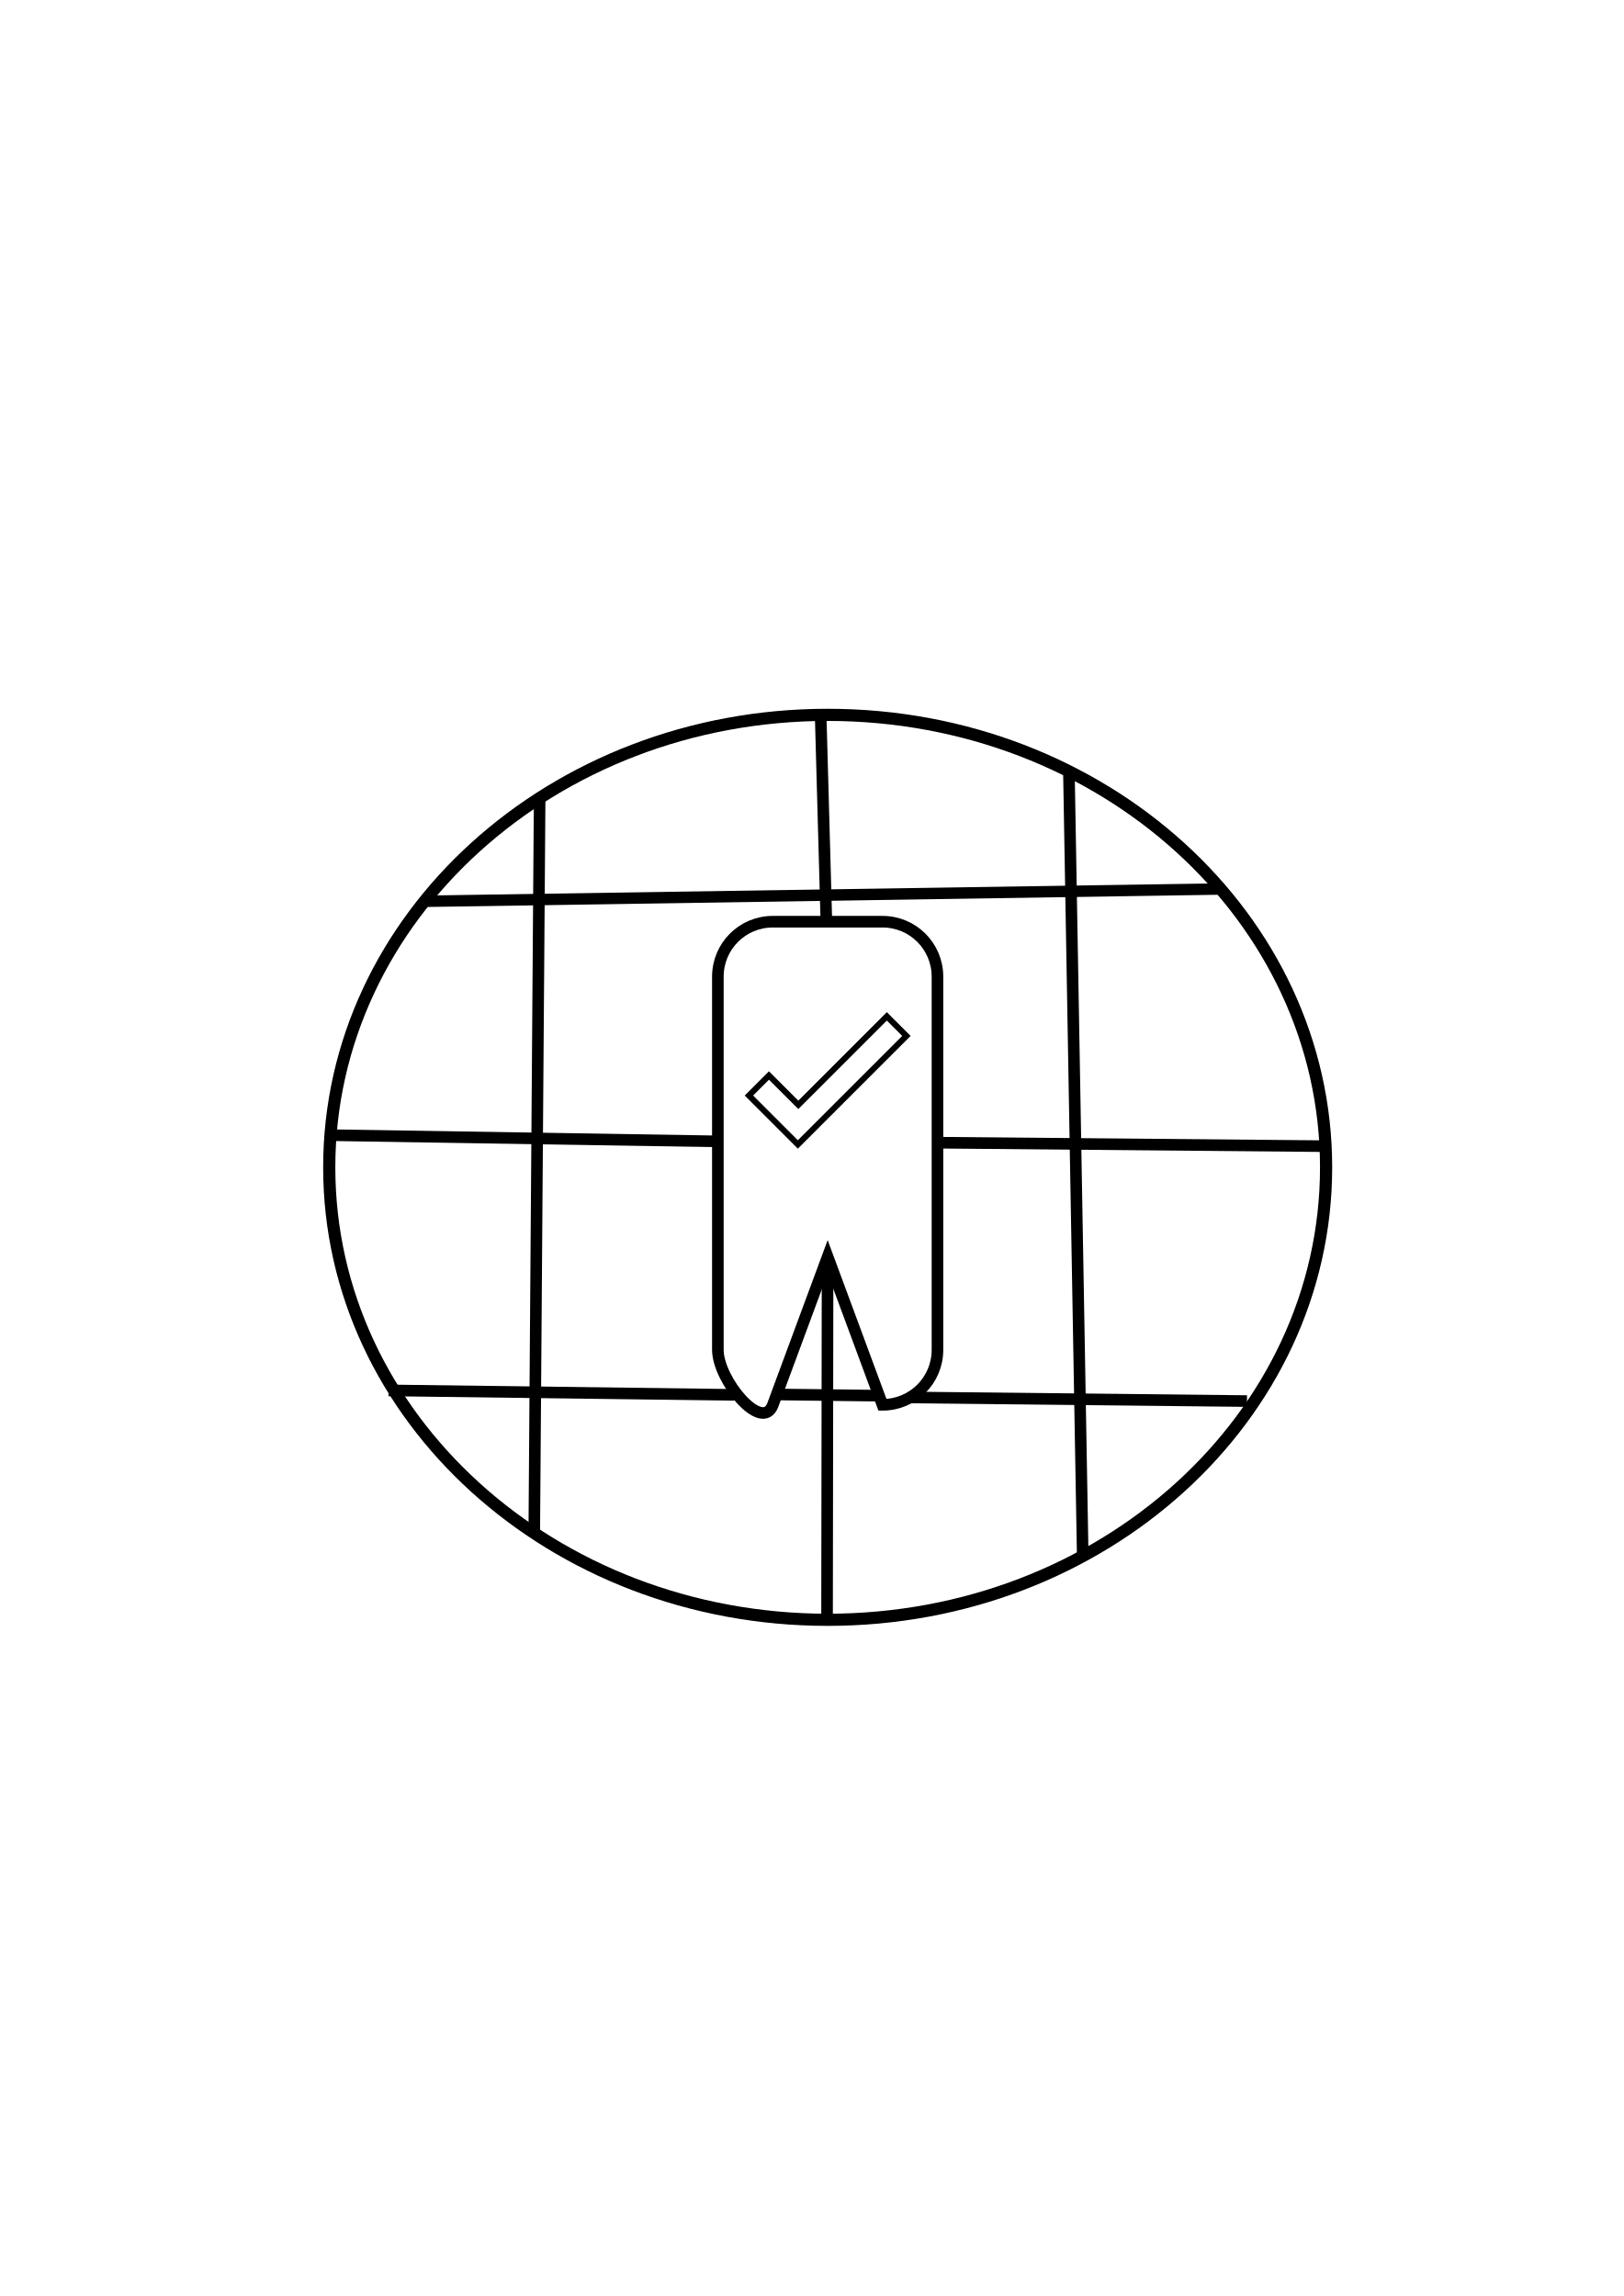
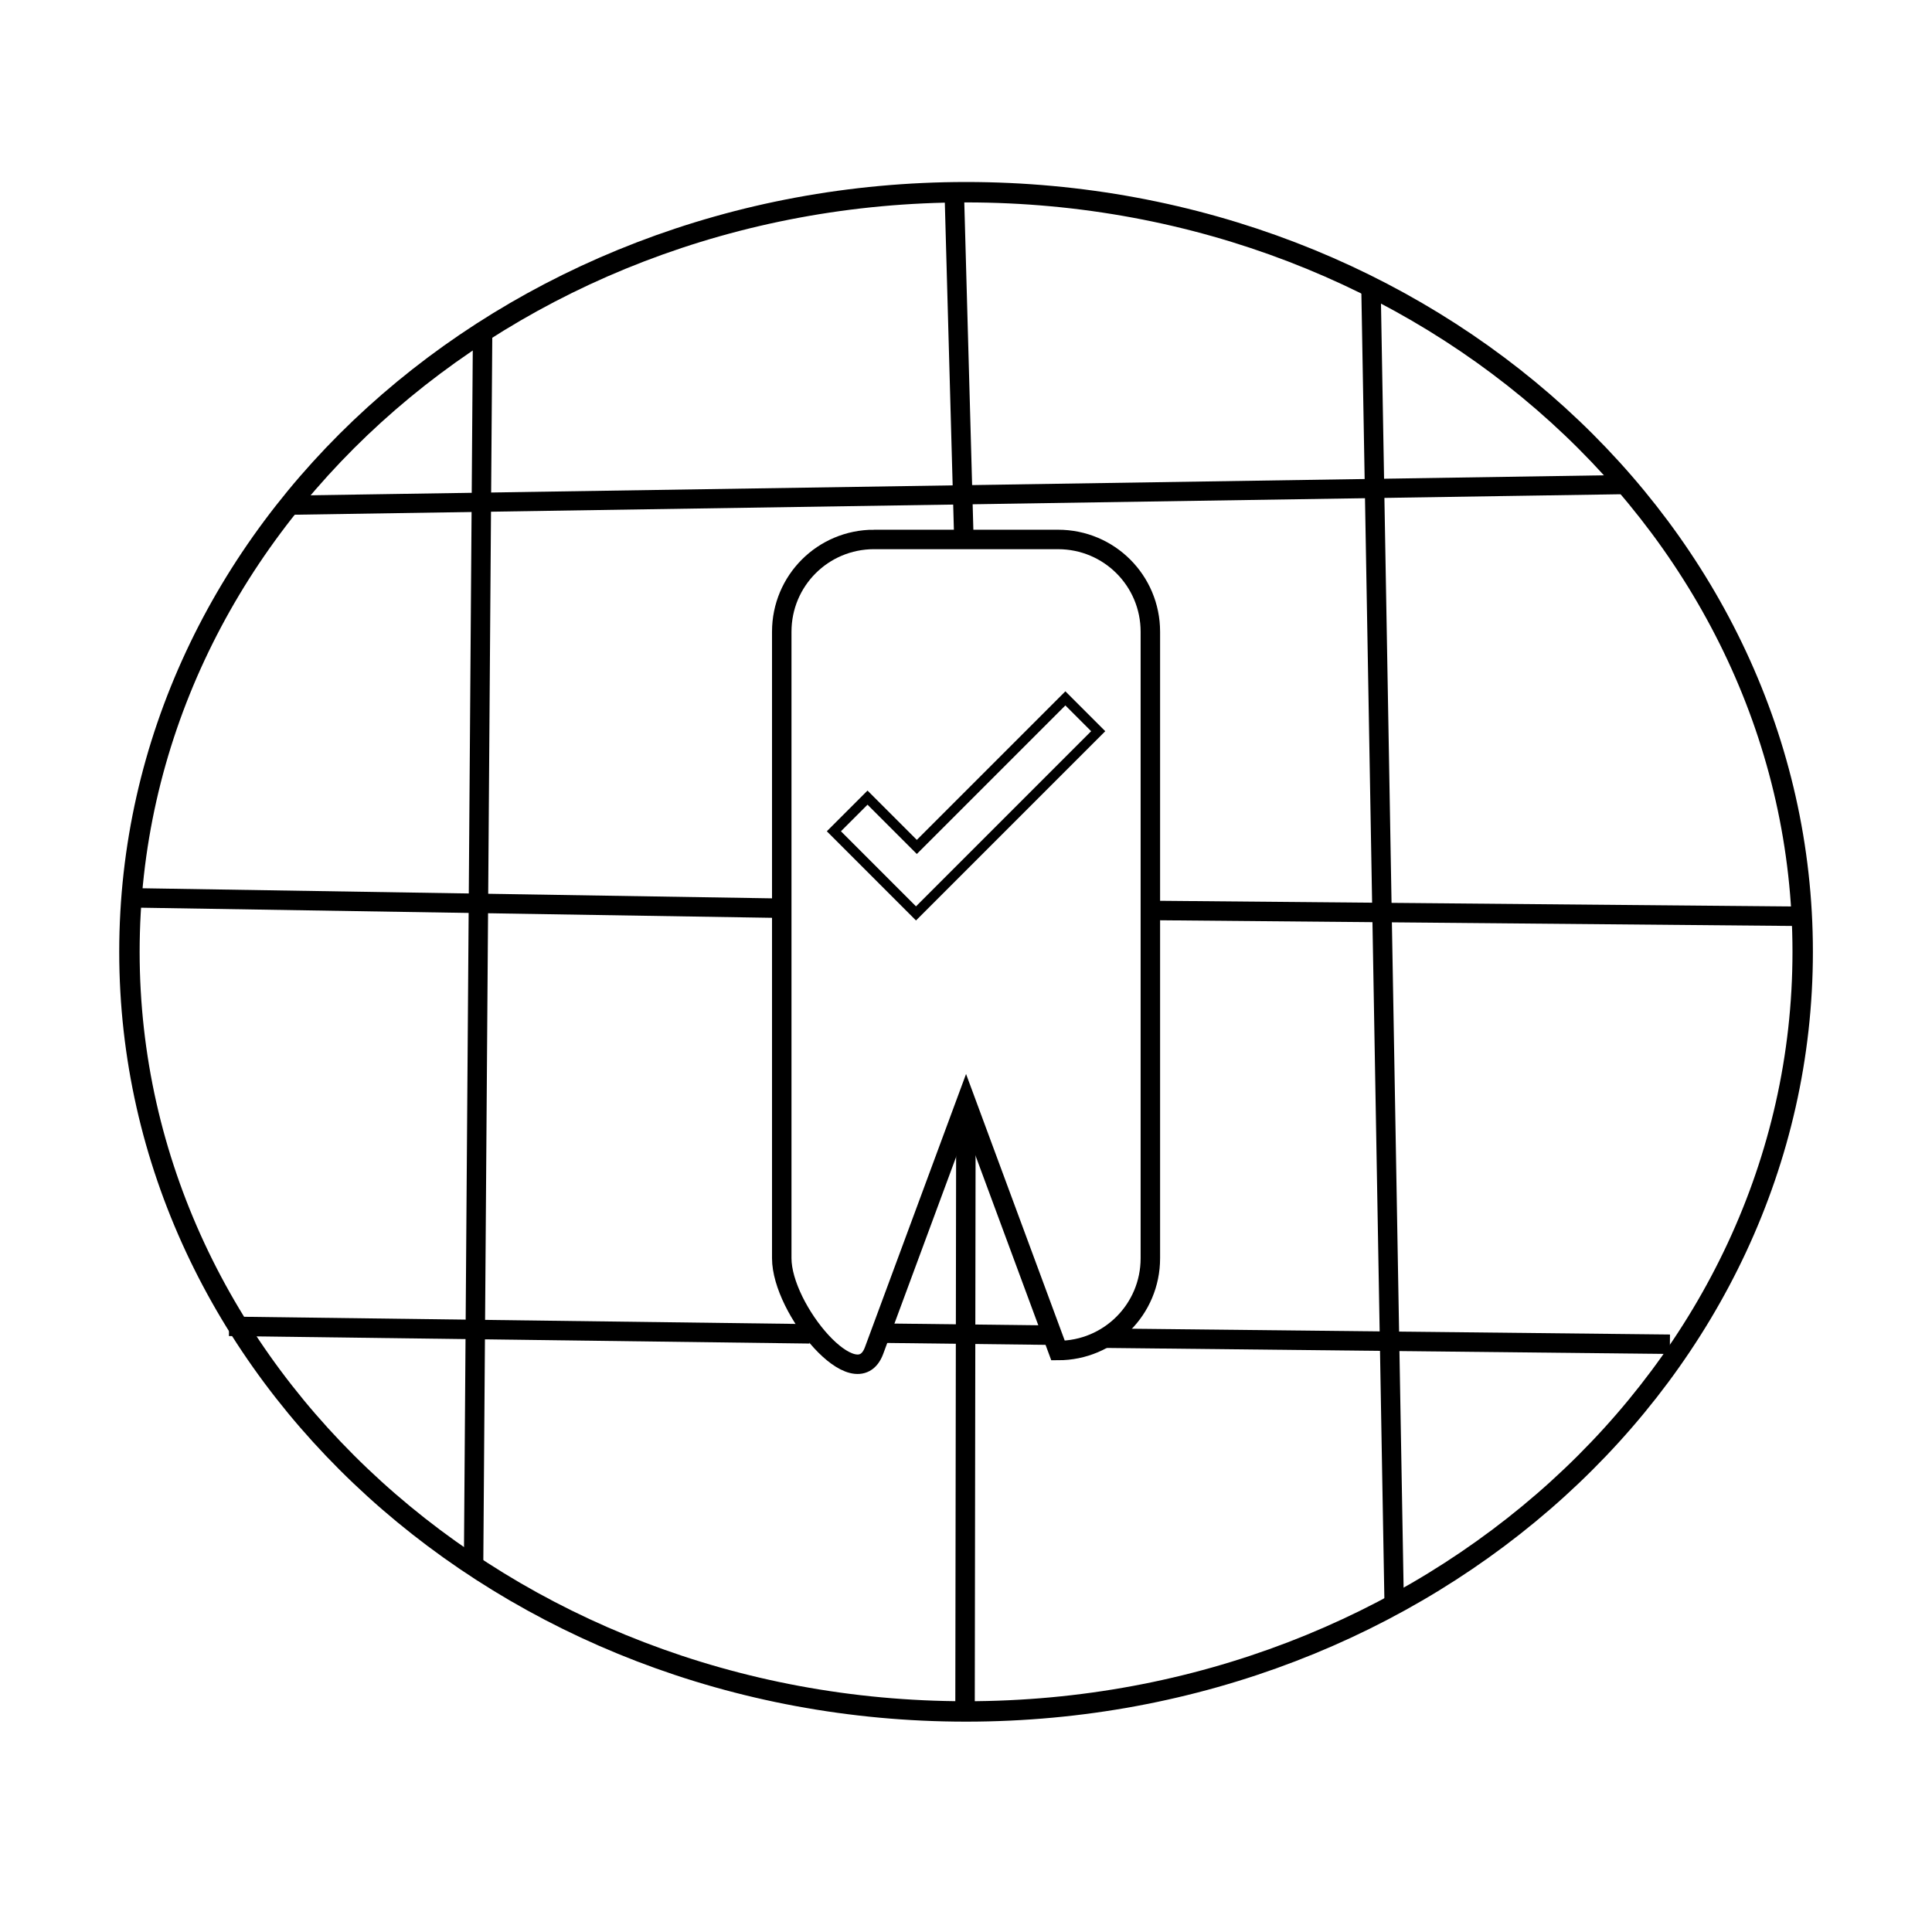
- <svg xmlns="http://www.w3.org/2000/svg" width="210mm" height="297mm" viewBox="0 0 210 297" version="1.1" id="svg5">
-   <defs id="defs2" />
+ <svg xmlns="http://www.w3.org/2000/svg" width="744px" height="744px" viewBox="0 0 744 744" version="1.1" id="SVGRoot">
+   <defs id="defs500" />
  <g id="layer1">
-     <g id="g2739">
+     <g id="g2739" transform="matrix(4.997864,0,0,4.997864,-162.975,-388.1382)">
      <path id="path2402" style="fill:none;stroke:#000000;stroke-width:1.573" d="M 171.509,151 A 64.463,58.529 0 0 1 107.045,209.53 64.463,58.529 0 0 1 42.582,151 64.463,58.529 0 0 1 107.045,92.471 64.463,58.529 0 0 1 171.509,151 Z" />
      <path id="rect2588" style="fill:none;stroke:#000000;stroke-width:1.5" d="m 99.958,119.227 h 14.174 c 3.941,0 7.114,3.173 7.114,7.114 v 48.266 c 0,3.941 -3.173,7.114 -7.114,7.114 l -7.087,-19.147 -7.087,19.147 c -1.368,3.696 -7.114,-3.173 -7.114,-7.114 V 126.34 c 0,-3.941 3.173,-7.114 7.114,-7.114 z" />
      <path id="rect2692" style="fill:none;stroke:#000000;stroke-width:0.769" d="m 114.698,131.471 -11.447,11.447 -3.798,-3.798 -2.592,2.592 3.798,3.798 -10e-4,0.001 2.53,2.53 14.04,-14.04 z" />
      <path style="fill:none;stroke:#000000;stroke-width:1.479;stroke-dasharray:none" d="M 54.613,116.592 158.223,114.992" id="path2703" />
      <path style="fill:none;stroke:#000000;stroke-width:1.5;stroke-dasharray:none" d="m 42.395,146.834 50.352,0.806 m 28.015,0.168 50.947,0.458" id="path2711" />
      <path style="fill:none;stroke:#000000;stroke-width:1.5;stroke-dasharray:none" d="m 50.258,179.856 44.735,0.578 m 22.625,0.335 43.658,0.468" id="path2713" />
      <path style="fill:none;stroke:#000000;stroke-width:1.5;stroke-dasharray:none" d="m 106.126,92.061 0.759,27.416 m 0.149,43.671 -0.067,45.828" id="path2715" />
      <path style="fill:none;stroke:#000000;stroke-width:1.496;stroke-dasharray:none" d="m 69.792,103.603 -0.694,94.808" id="path2717" />
      <path style="fill:none;stroke:#000000;stroke-width:1.497;stroke-dasharray:none" d="M 138.239,99.42 140.033,201.286" id="path2723" />
      <path style="fill:none;stroke:#000000;stroke-width:1.5;stroke-dasharray:none" d="m 100.48,180.382 13.186,0.157" id="path2727" />
    </g>
  </g>
</svg>
